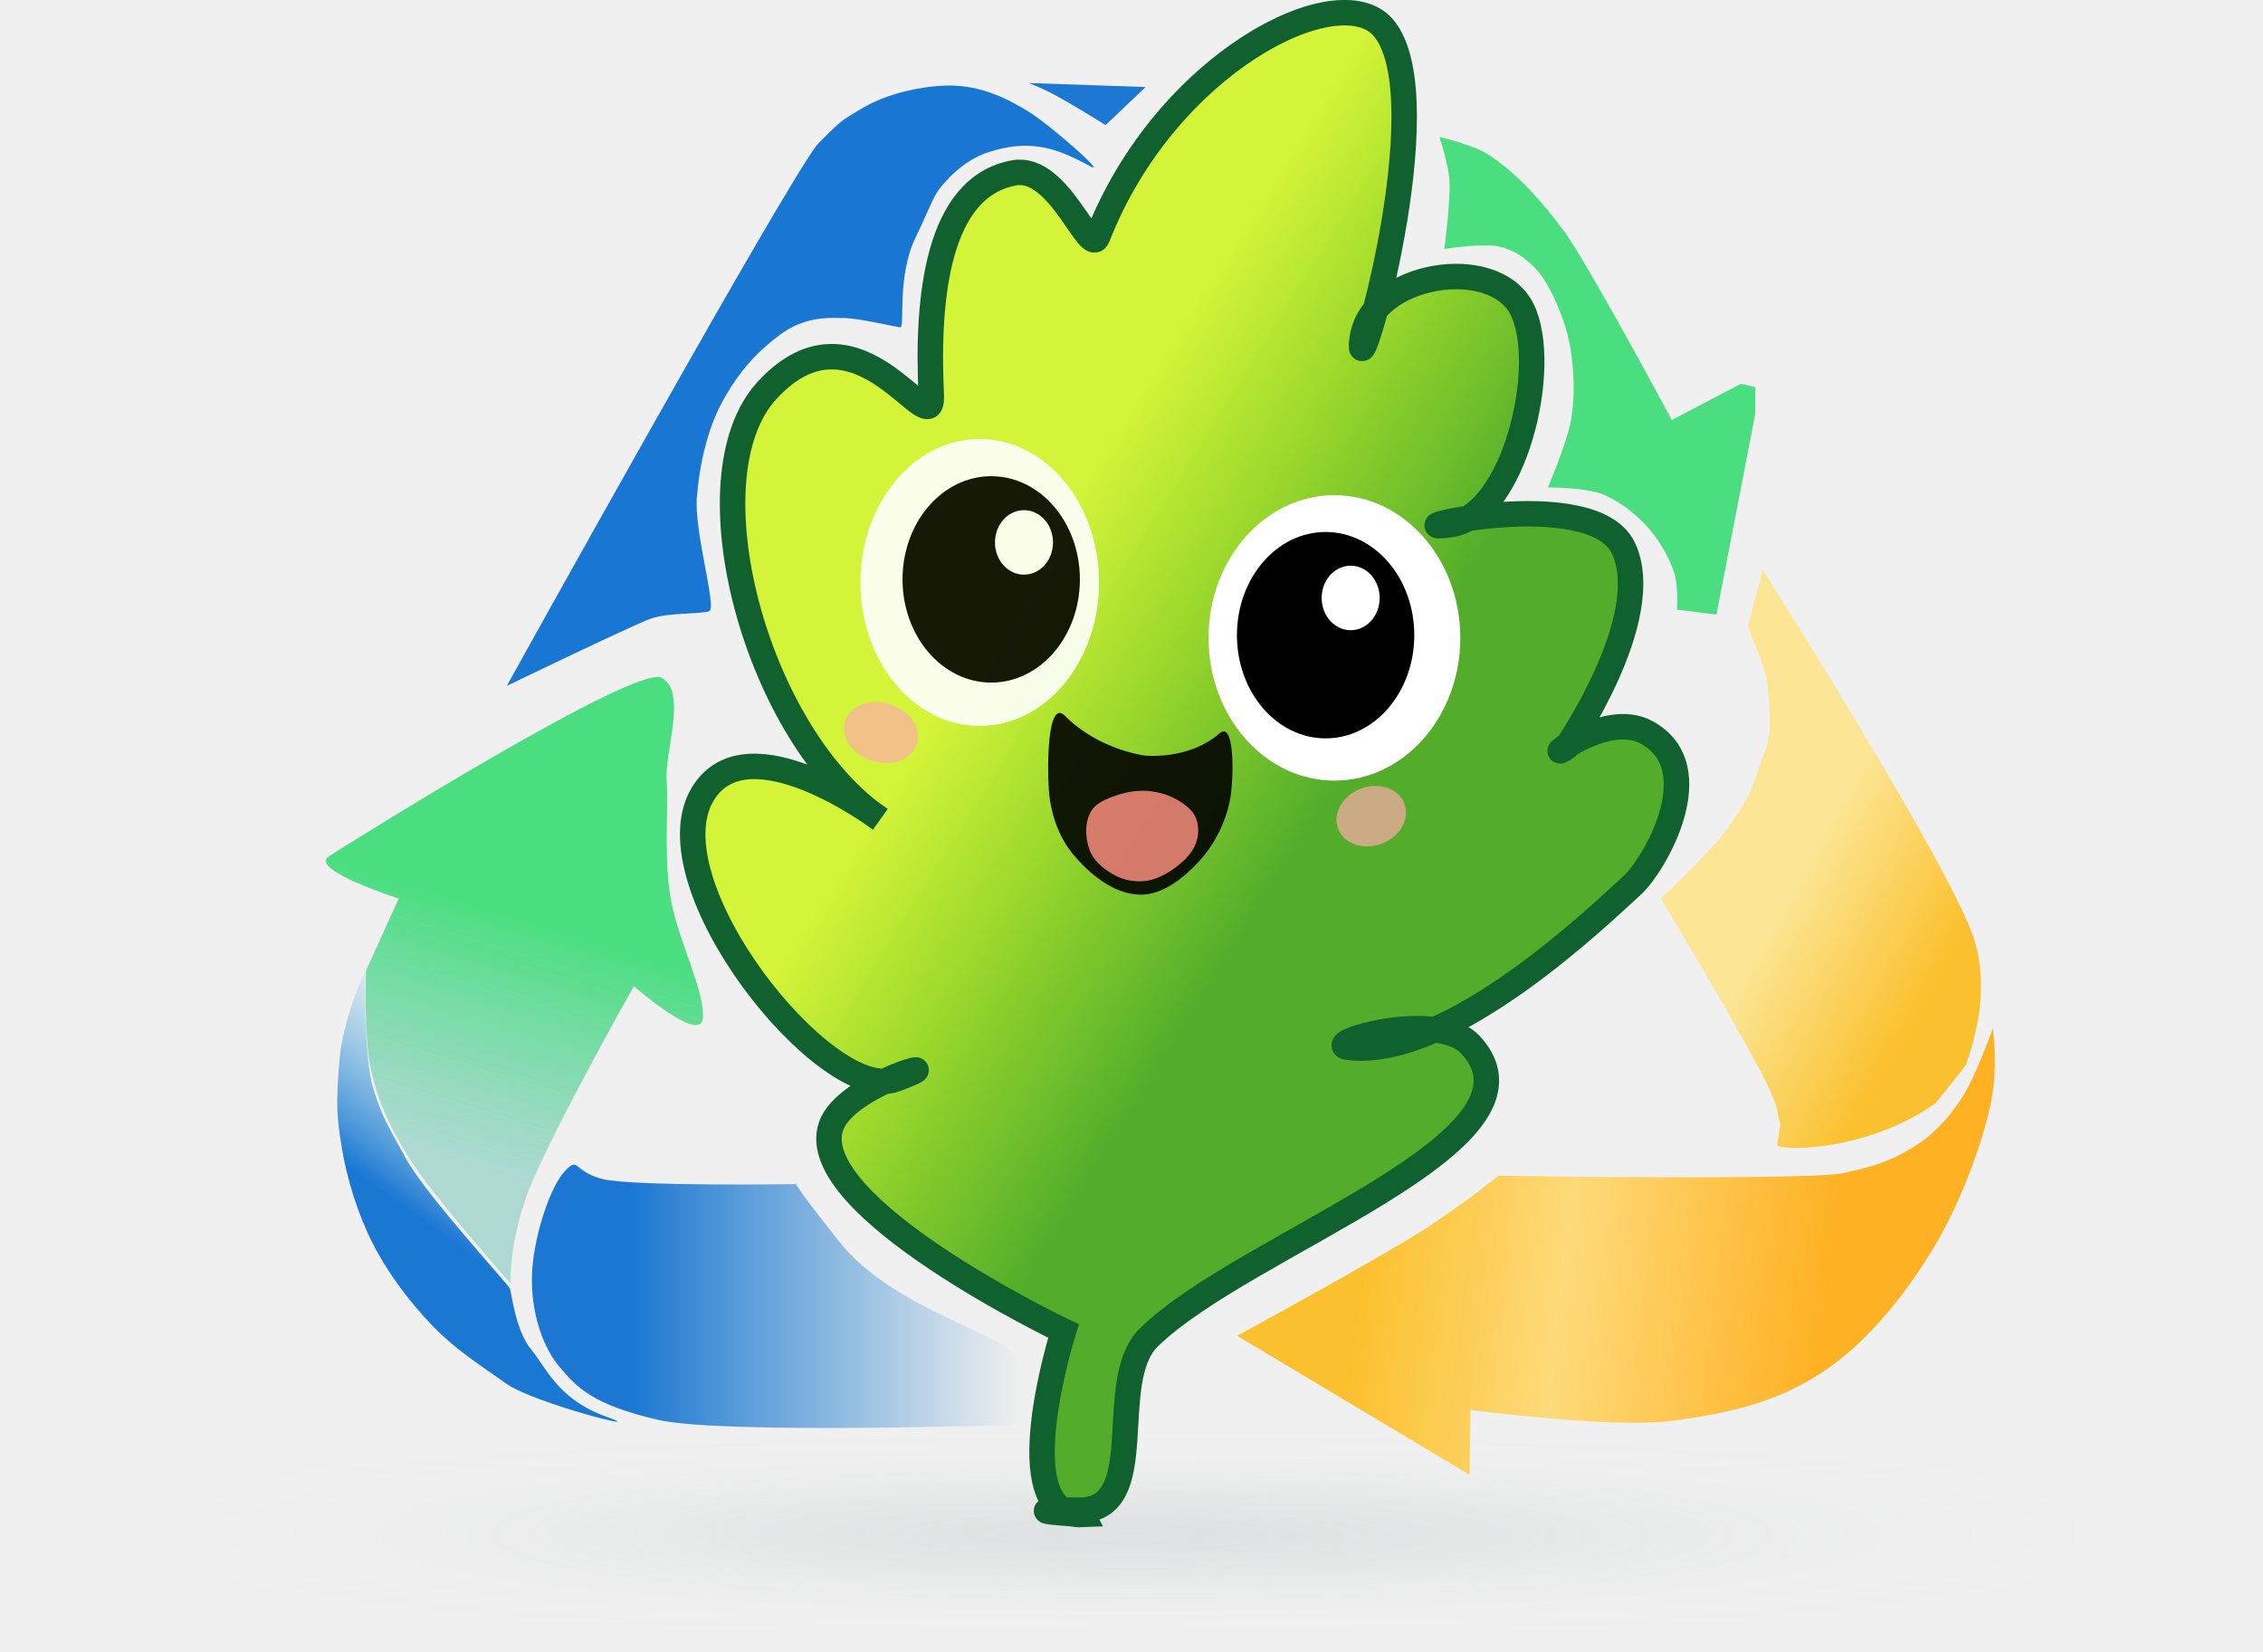
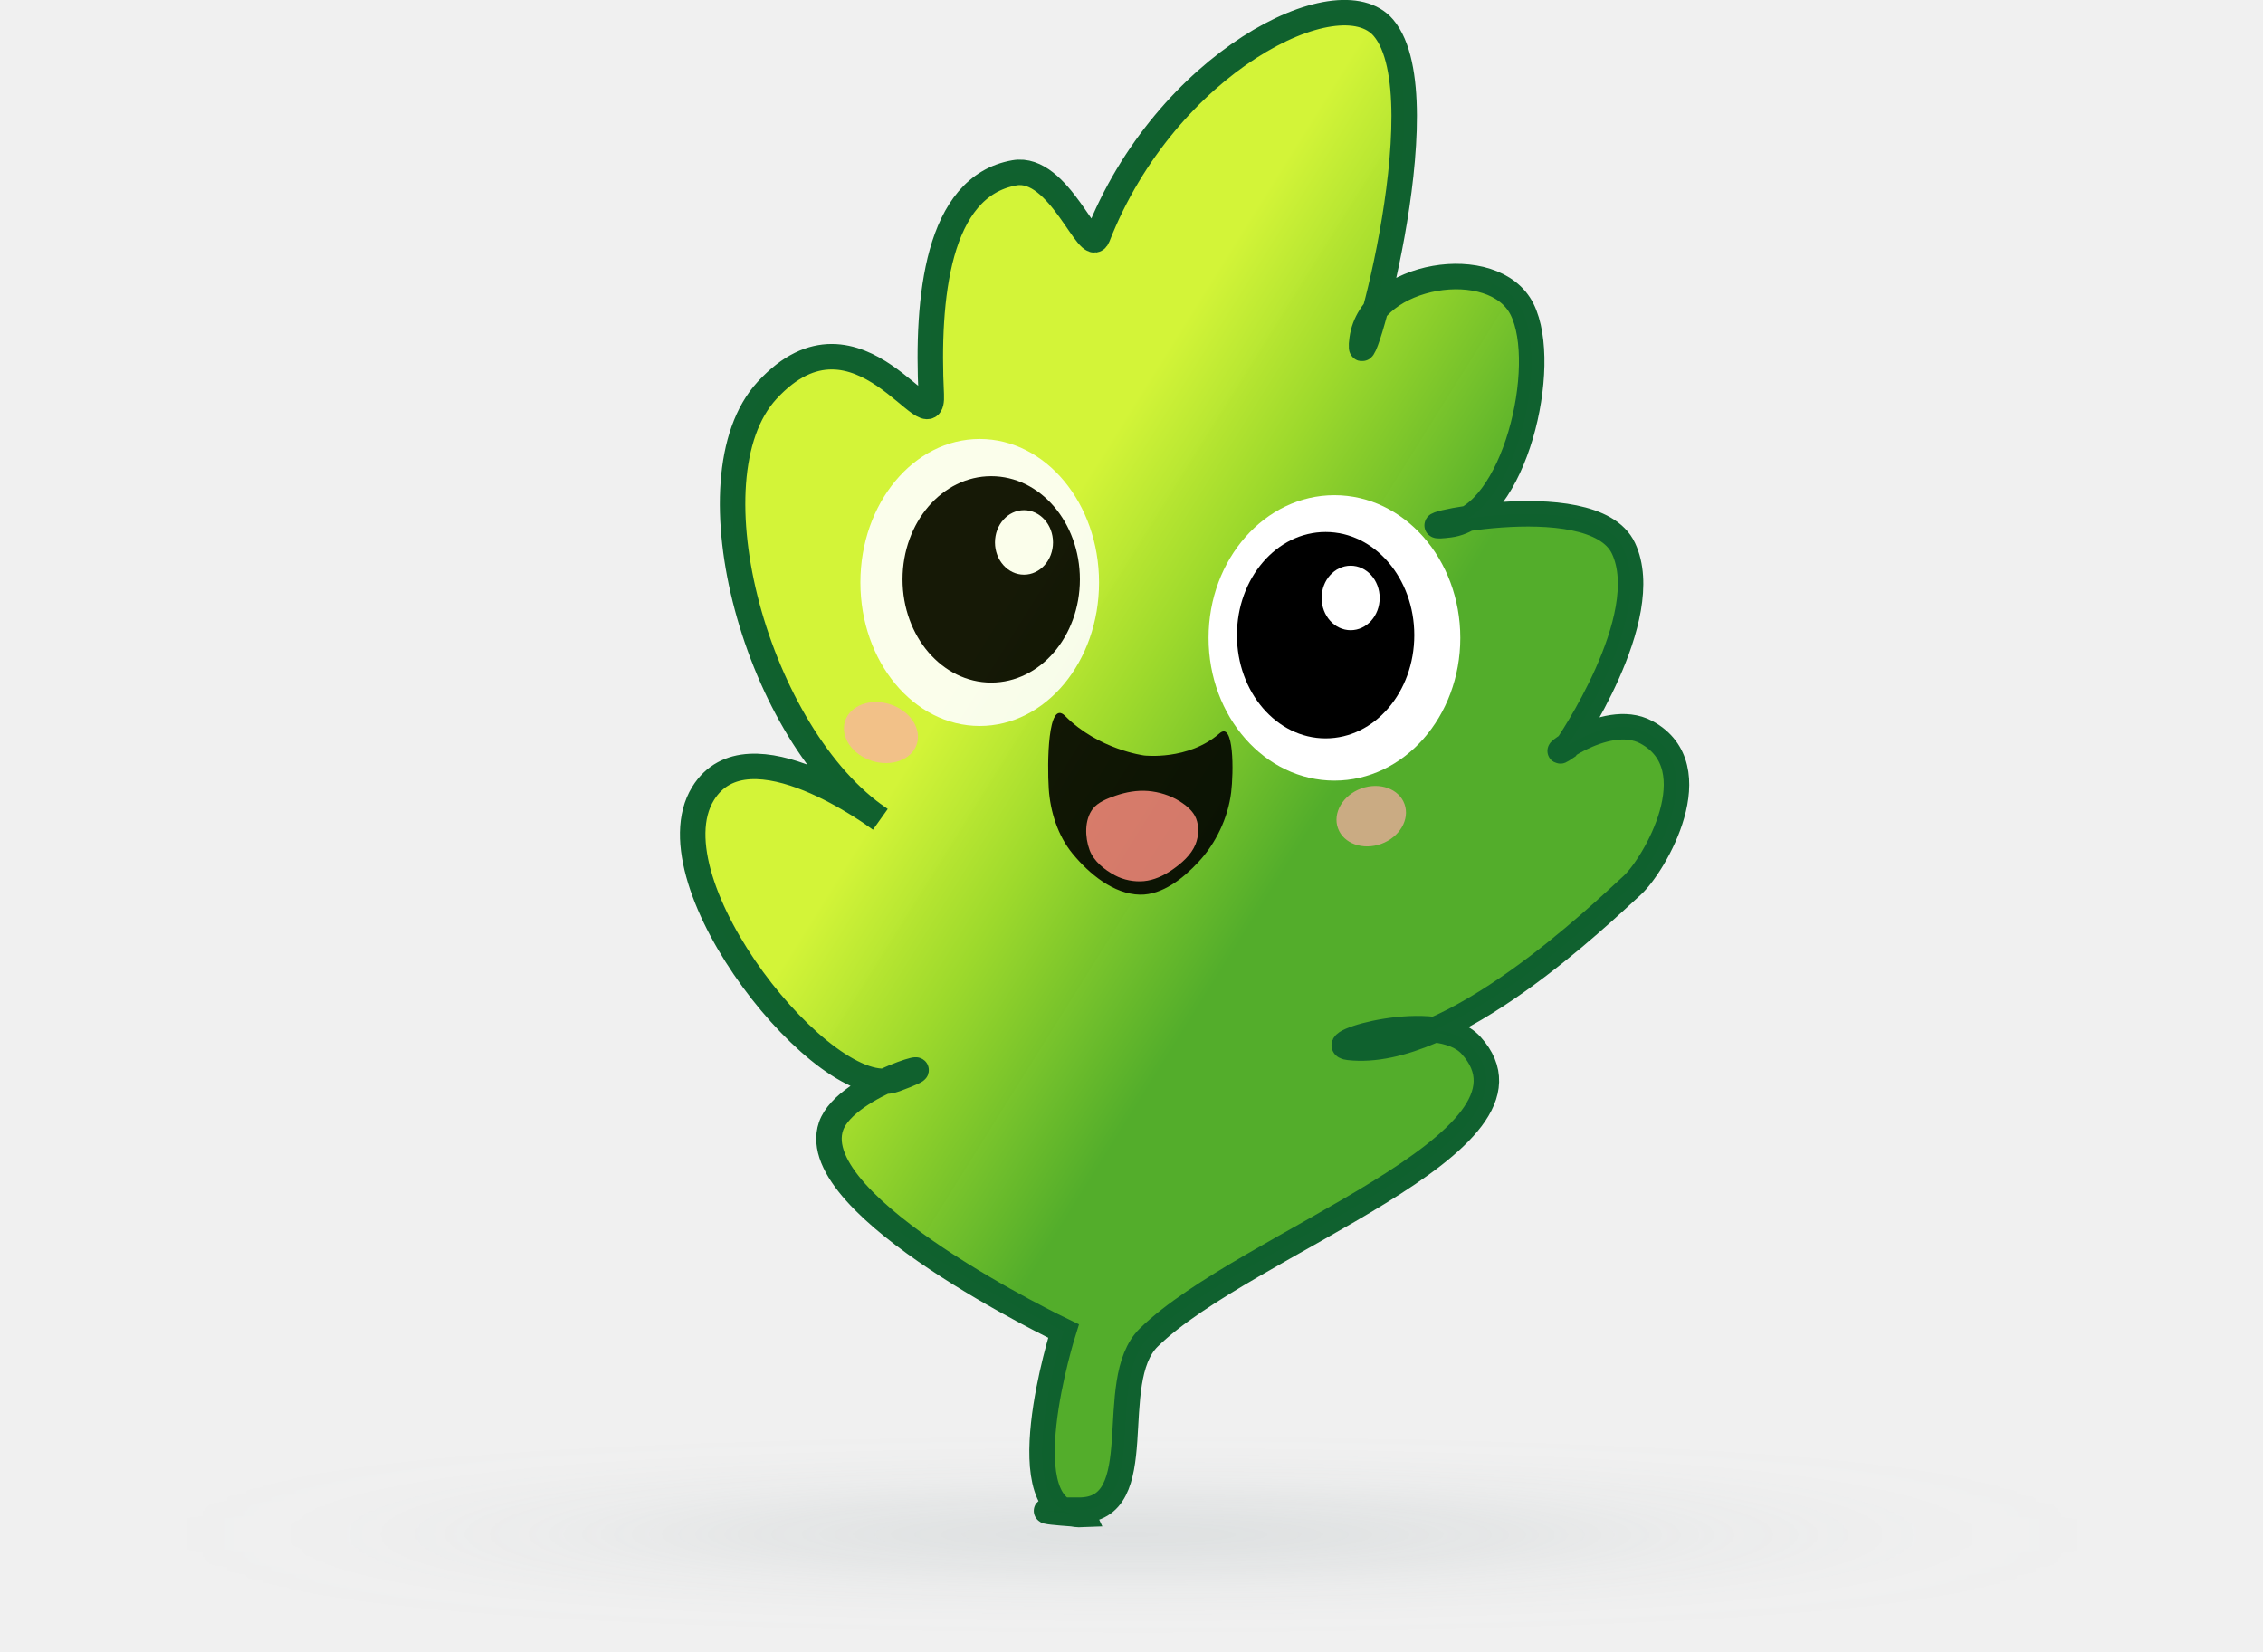
- <svg xmlns="http://www.w3.org/2000/svg" xmlns:xlink="http://www.w3.org/1999/xlink" width="335.748" height="245.069" viewBox="0 0 88.833 64.841" version="1.1" id="svg1" xml:space="preserve">
+ <svg xmlns="http://www.w3.org/2000/svg" xmlns:xlink="http://www.w3.org/1999/xlink" viewBox="0 0 88.833 64.841" version="1.1" id="svg1" xml:space="preserve">
  <defs id="defs1">
    <linearGradient id="linearGradient72">
      <stop style="stop-color:#1976d2;stop-opacity:0.992;" offset="0.201" id="stop72" />
      <stop style="stop-color:#1d7fce;stop-opacity:0;" offset="1" id="stop73" />
    </linearGradient>
    <linearGradient id="linearGradient70">
      <stop style="stop-color:#1c7dca;stop-opacity:0.996;" offset="0" id="stop70" />
      <stop style="stop-color:#bce0e8;stop-opacity:0.996;" offset="1" id="stop71" />
    </linearGradient>
    <linearGradient id="linearGradient68">
      <stop style="stop-color:#4ade80;stop-opacity:0.996;" offset="0.338" id="stop68" />
      <stop style="stop-color:#9ed4cb;stop-opacity:0.802;" offset="1" id="stop69" />
    </linearGradient>
    <linearGradient id="linearGradient63">
      <stop style="stop-color:#fbc02d;stop-opacity:0.996;" offset="0.172" id="stop63" />
      <stop style="stop-color:#feda7a;stop-opacity:1;" offset="0.436" id="stop65" />
      <stop style="stop-color:#feb123;stop-opacity:1;" offset="0.785" id="stop64" />
    </linearGradient>
    <linearGradient id="linearGradient61">
      <stop style="stop-color:#fbc02d;stop-opacity:0.996;" offset="0" id="stop61" />
      <stop style="stop-color:#fce696;stop-opacity:0.996;" offset="0.544" id="stop62" />
    </linearGradient>
    <linearGradient id="linearGradient57">
      <stop style="stop-color:#1976d2;stop-opacity:0.996;" offset="0.314" id="stop57" />
      <stop style="stop-color:#5bb8e1;stop-opacity:0;" offset="1" id="stop58" />
    </linearGradient>
    <linearGradient id="swatch52">
      <stop style="stop-color:#d3f437;stop-opacity:0.996;" offset="0.261" id="stop52" />
      <stop style="stop-color:#9dd92c;stop-opacity:1;" offset="0.42" id="stop54" />
      <stop style="stop-color:#52ad2a;stop-opacity:0.996;" offset="0.643" id="stop53" />
    </linearGradient>
    <linearGradient xlink:href="#swatch52" id="linearGradient53" gradientUnits="userSpaceOnUse" x1="76.356" y1="133.566" x2="109.108" y2="154.032" spreadMethod="reflect" gradientTransform="translate(-0.396875,0.3741774)" />
    <linearGradient xlink:href="#linearGradient57" id="linearGradient58" x1="112.668" y1="107.192" x2="119.137" y2="98.288" gradientUnits="userSpaceOnUse" gradientTransform="translate(3.307292,-4.365625)" />
    <linearGradient xlink:href="#linearGradient61" id="linearGradient62" x1="190.009" y1="85.002" x2="179.018" y2="78.91" gradientUnits="userSpaceOnUse" gradientTransform="translate(-12.56771,3.175)" />
    <linearGradient xlink:href="#linearGradient63" id="linearGradient64" x1="163.293" y1="108.254" x2="192.818" y2="111.879" gradientUnits="userSpaceOnUse" gradientTransform="translate(-14.15521,-9.525)" />
    <linearGradient xlink:href="#linearGradient68" id="linearGradient69" x1="122.824" y1="82.813" x2="118.495" y2="96.973" gradientUnits="userSpaceOnUse" />
    <linearGradient xlink:href="#linearGradient70" id="linearGradient71" x1="121.411" y1="102.065" x2="140.739" y2="102.065" gradientUnits="userSpaceOnUse" />
    <linearGradient xlink:href="#linearGradient72" id="linearGradient73" x1="121.478" y1="102.065" x2="140.673" y2="102.065" gradientUnits="userSpaceOnUse" />
-     <linearGradient xlink:href="#swatch52" id="linearGradient87" gradientUnits="userSpaceOnUse" gradientTransform="translate(-39.94343,-1.964431)" x1="76.356" y1="133.566" x2="109.108" y2="154.032" spreadMethod="reflect" />
+     <linearGradient xlink:href="#swatch52" id="linearGradient87" gradientUnits="userSpaceOnUse" gradientTransform="translate(70.29206,9.054338)" x1="76.356" y1="133.566" x2="109.108" y2="154.032" spreadMethod="reflect" />
    <filter style="color-interpolation-filters:sRGB" id="filter122" x="-0.563" y="-1.214" width="2.126" height="3.428">
      <feGaussianBlur stdDeviation="7.605" id="feGaussianBlur122" />
    </filter>
    <linearGradient xlink:href="#swatch52" id="linearGradient130" gradientUnits="userSpaceOnUse" gradientTransform="translate(-0.396875,0.3741774)" x1="76.356" y1="133.566" x2="109.108" y2="154.032" spreadMethod="reflect" />
    <linearGradient xlink:href="#swatch52" id="linearGradient138" gradientUnits="userSpaceOnUse" gradientTransform="translate(-0.396875,0.3741774)" x1="76.356" y1="133.566" x2="109.108" y2="154.032" spreadMethod="reflect" />
    <filter style="color-interpolation-filters:sRGB" id="filter122-6" x="-0.563" y="-1.214" width="2.126" height="3.428">
      <feGaussianBlur stdDeviation="7.605" id="feGaussianBlur122-0" />
    </filter>
    <filter style="color-interpolation-filters:sRGB" id="filter122-0" x="-0.563" y="-1.214" width="2.126" height="3.428">
      <feGaussianBlur stdDeviation="7.605" id="feGaussianBlur122-9" />
    </filter>
    <linearGradient xlink:href="#swatch52" id="linearGradient139" gradientUnits="userSpaceOnUse" gradientTransform="translate(-0.396875,0.3741774)" x1="76.356" y1="133.566" x2="109.108" y2="154.032" spreadMethod="reflect" />
    <linearGradient xlink:href="#swatch52" id="linearGradient21" gradientUnits="userSpaceOnUse" gradientTransform="translate(-39.94343,-1.964431)" x1="76.356" y1="133.566" x2="109.108" y2="154.032" spreadMethod="reflect" />
-     <linearGradient xlink:href="#linearGradient68" id="linearGradient22" gradientUnits="userSpaceOnUse" x1="122.824" y1="82.813" x2="118.495" y2="96.973" />
-     <linearGradient xlink:href="#linearGradient70" id="linearGradient23" gradientUnits="userSpaceOnUse" x1="121.411" y1="102.065" x2="140.739" y2="102.065" />
-     <linearGradient xlink:href="#linearGradient72" id="linearGradient24" gradientUnits="userSpaceOnUse" x1="121.478" y1="102.065" x2="140.673" y2="102.065" />
-     <linearGradient xlink:href="#linearGradient57" id="linearGradient25" gradientUnits="userSpaceOnUse" gradientTransform="translate(3.307292,-4.365625)" x1="112.668" y1="107.192" x2="119.137" y2="98.288" />
-     <linearGradient xlink:href="#linearGradient61" id="linearGradient26" gradientUnits="userSpaceOnUse" gradientTransform="translate(-12.56771,3.175)" x1="190.009" y1="85.002" x2="179.018" y2="78.91" />
-     <linearGradient xlink:href="#linearGradient63" id="linearGradient27" gradientUnits="userSpaceOnUse" gradientTransform="translate(-14.15521,-9.525)" x1="163.293" y1="108.254" x2="192.818" y2="111.879" />
  </defs>
  <g id="g21" transform="translate(39.26366,-53.46442)">
    <g id="g20" transform="translate(-45.55081,-58.39456)" style="opacity:1">
      <path d="m 101.229,166.613 a 7.07,16.416 80.063 0 0 -4.182,0.302 7.07,16.416 80.063 0 0 -16.623,9.331 7.07,16.416 80.063 0 0 15.796,5.096 7.07,16.416 80.063 0 0 16.623,-9.331 7.07,16.416 80.063 0 0 -11.615,-5.398 z" style="opacity:0.275;mix-blend-mode:normal;fill:#819194;fill-opacity:1;stroke:none;stroke-width:0.652;stroke-opacity:0.992;paint-order:stroke fill markers;filter:url(#filter122-6)" id="path2" transform="matrix(-1.244621,-0.02345703,0.05894183,-0.1473335,160.7127,200.0166)" />
      <g id="g11" transform="translate(-39.94343,-2.338608)">
        <path style="opacity:1;mix-blend-mode:normal;fill:url(#linearGradient21);stroke:#0f612f;stroke-width:1;stroke-dasharray:none;stroke-opacity:0.996" d="m 48.789,171.31 c -3.081,0.137 -0.754,-7.201 -0.754,-7.201 0,0 -10.21,-4.876 -9.126,-8.038 0.588,-1.717 5.185,-2.827 2.512,-1.842 -2.673,0.985 -9.696,-7.708 -7.536,-11.22 1.776,-2.887 6.949,1.005 6.949,1.005 -4.828,-3.248 -7.607,-13.38 -4.438,-16.83 3.596,-3.915 6.551,2.316 6.447,0.167 -0.183,-3.774 0.226,-8.172 3.265,-8.708 1.76,-0.31 2.944,3.334 3.265,2.512 2.671,-6.842 9.478,-10.26 11.22,-8.205 2.358,2.781 -1.186,14.817 -0.837,12.224 0.348,-2.592 5.181,-3.38 6.28,-1.172 1.098,2.208 -0.304,8.134 -2.847,8.457 -2.542,0.323 5.607,-1.674 6.827,0.923 1.275,2.715 -2.232,7.801 -2.232,7.801 -1.066,0.741 1.479,-1.473 3.131,-0.58 2.549,1.378 0.316,5.215 -0.562,6.014 -1.222,1.112 -7.113,6.816 -11.117,6.357 -1.148,-0.132 3.473,-1.533 4.791,-0.086 3.467,3.809 -8.856,7.763 -12.643,11.471 -1.77,1.733 0.151,6.813 -2.763,6.782 -2.914,-0.03 0.167,0.167 0.167,0.167 z" id="path3" transform="translate(39.94343,2.338608)" />
        <g id="g5" transform="translate(-0.06296948,0.1889084)">
          <ellipse style="opacity:1;fill:#ffffff;fill-opacity:1;stroke:none;stroke-width:0.275" id="ellipse3" cx="98.676" cy="139.049" rx="4.941" ry="5.602" />
          <ellipse style="opacity:1;fill:#000000;fill-opacity:1;stroke:none;stroke-width:0.265" id="ellipse4" cx="98.33" cy="138.942" rx="3.481" ry="4.051" />
          <ellipse style="fill:#ffffff;fill-opacity:1;stroke:none;stroke-width:0.265" id="ellipse5" cx="99.313" cy="137.481" rx="1.139" ry="1.266" />
        </g>
        <g id="g6" style="opacity:0.895">
          <path style="opacity:1;fill:#000000;fill-opacity:1;fill-rule:evenodd;stroke:none;stroke-width:0.265" d="m 88.041,142.301 c 1.314,1.325 3.104,1.552 3.104,1.552 0,0 1.722,0.208 2.959,-0.869 0.572,-0.498 0.552,1.536 0.455,2.318 -0.123,0.999 -0.597,1.996 -1.283,2.732 -0.598,0.642 -1.42,1.3 -2.297,1.283 -1.034,-0.02 -1.993,-0.815 -2.649,-1.614 -0.573,-0.699 -0.873,-1.644 -0.931,-2.546 -0.063,-0.974 -0.046,-3.549 0.642,-2.856 z" id="path5" />
          <path style="opacity:1;fill:#df7272;fill-opacity:1;fill-rule:evenodd;stroke:none;stroke-width:0.265" d="m 89.126,145.95 c 0.199,-0.26 0.566,-0.404 0.89,-0.517 0.408,-0.142 0.852,-0.222 1.283,-0.186 0.426,0.036 0.858,0.167 1.221,0.393 0.269,0.167 0.546,0.388 0.662,0.683 0.124,0.315 0.105,0.7 -0.021,1.014 -0.171,0.426 -0.553,0.754 -0.931,1.014 -0.324,0.223 -0.705,0.399 -1.097,0.435 -0.385,0.035 -0.797,-0.045 -1.138,-0.228 -0.413,-0.221 -0.831,-0.554 -0.993,-0.993 -0.187,-0.506 -0.204,-1.186 0.124,-1.614 z" id="path6" />
        </g>
        <g id="g8" style="opacity:0.895">
          <ellipse style="opacity:1;fill:#ffffff;fill-opacity:1;stroke:none;stroke-width:0.268" id="ellipse6" cx="84.689" cy="137.062" rx="4.684" ry="5.633" />
          <ellipse style="opacity:1;fill:#000000;fill-opacity:1;stroke:none;stroke-width:0.265" id="ellipse7" cx="85.14" cy="136.941" rx="3.481" ry="4.051" />
          <ellipse style="fill:#ffffff;fill-opacity:1;stroke:none;stroke-width:0.265" id="ellipse8" cx="86.427" cy="135.49" rx="1.139" ry="1.266" />
        </g>
        <g id="g10" transform="translate(9.407233,7.255165)" style="opacity:1">
          <ellipse style="opacity:1;fill:#ffaaaa;fill-opacity:0.694;stroke-width:0.272" id="ellipse9" cx="38.094" cy="161.59" rx="1.39" ry="1.156" transform="matrix(0.9398175,-0.341677,0.3394356,0.9406293,0,0)" />
          <ellipse style="opacity:1;fill:#ffaaaa;fill-opacity:0.698;stroke-width:0.282" id="ellipse10" cx="122.578" cy="98.424" rx="1.476" ry="1.17" transform="matrix(0.9247166,0.3806563,-0.4261696,0.9046433,0,0)" />
        </g>
      </g>
-       <g id="g15" transform="translate(-94.17919,60.4467)" style="display:inline">
-         <path style="opacity:1;fill:url(#linearGradient22);fill-rule:nonzero;stroke:none;stroke-width:0;stroke-dasharray:none;stroke-opacity:1;paint-order:stroke fill markers" d="m 120.518,101.798 c 0,0 -0.106,-1.258 0.562,-3.274 0.668,-2.016 4.266,-8.401 4.266,-8.401 0,0 2.633,2.3 2.712,1.257 0.079,-1.043 -0.888,-2.863 -1.224,-4.498 -0.336,-1.635 -0.119,-3.671 -0.198,-4.829 -0.08,-1.158 0.812,-3.484 -0.198,-4.035 -1.01,-0.551 -12.262,6.488 -13.064,7.011 -0.802,0.524 2.745,1.654 2.745,1.654 l -1.29,2.844 c 0,0 -0.086,2.639 0.198,3.87 0.285,1.231 0.585,1.961 1.455,3.407 0.87,1.446 4.035,4.994 4.035,4.994 z" id="path11" />
-         <g id="g14">
-           <path style="opacity:0;fill:url(#linearGradient23);fill-opacity:1;fill-rule:nonzero;stroke:none;stroke-width:0;stroke-dasharray:none;stroke-opacity:1;paint-order:stroke fill markers" d="m 140.662,104.571 c 5.9e-4,0.003 0.002,0.013 0.003,0.017 0.039,0.222 0.062,0.488 0.07,0.788 0.008,0.27 0.003,0.554 -0.008,0.828 -0.02,0.476 -0.065,0.911 -0.065,0.912 -0.004,0.033 -0.031,0.058 -0.064,0.059 0,0 -2e-5,0 -2e-5,0 -3e-4,1e-5 -2.777,0.096 -6.168,0.121 -1.582,0.012 -3.295,0.006 -4.765,-0.041 -0.718,-0.023 -1.382,-0.056 -1.945,-0.102 -0.278,-0.023 -0.533,-0.049 -0.757,-0.078 -0.222,-0.029 -0.416,-0.063 -0.574,-0.1 -0.614,-0.145 -1.124,-0.294 -1.554,-0.452 -0.42,-0.154 -0.762,-0.317 -1.053,-0.492 -0.285,-0.172 -0.518,-0.356 -0.729,-0.557 -0.207,-0.197 -0.389,-0.408 -0.579,-0.639 -0.19,-0.231 -0.358,-0.502 -0.502,-0.801 -0.142,-0.296 -0.26,-0.62 -0.351,-0.962 -0.179,-0.675 -0.251,-1.419 -0.191,-2.141 0.03,-0.358 0.09,-0.739 0.173,-1.118 0.083,-0.379 0.187,-0.756 0.306,-1.107 0.119,-0.351 0.252,-0.676 0.39,-0.952 0.07,-0.138 0.141,-0.263 0.212,-0.373 0.072,-0.11 0.145,-0.205 0.218,-0.282 0.071,-0.074 0.13,-0.131 0.182,-0.172 0.026,-0.021 0.051,-0.039 0.075,-0.053 0.024,-0.014 0.048,-0.025 0.072,-0.033 0.024,-0.007 0.049,-0.011 0.073,-0.01 0.024,7.54e-4 0.047,0.006 0.069,0.013 0.022,0.008 0.042,0.018 0.061,0.03 0.019,0.012 0.039,0.026 0.058,0.041 0.039,0.03 0.081,0.065 0.13,0.103 0.049,0.038 0.107,0.08 0.177,0.123 0.141,0.086 0.334,0.178 0.614,0.252 0.068,0.018 0.158,0.035 0.268,0.051 0.11,0.016 0.237,0.03 0.381,0.043 0.288,0.026 0.636,0.047 1.021,0.064 0.778,0.034 1.705,0.049 2.581,0.056 1.815,0.013 3.405,-0.012 3.404,-0.012 l -0.169,0.003 0.126,0.113 c 4.3e-4,3.9e-4 -0.001,-9.67e-4 -0.004,-0.003 -0.003,-0.002 -0.006,-0.005 -0.01,-0.008 -0.004,-0.003 -0.007,-0.005 -0.008,-0.005 -5.3e-4,-2.95e-4 -4.2e-4,-1.27e-4 0.001,5.86e-4 8.8e-4,3.31e-4 0.002,8.72e-4 0.005,0.001 0.002,5.05e-4 0.005,0.001 0.009,0.001 0.004,2e-4 0.01,10e-6 0.017,-0.002 0.007,-0.002 0.015,-0.005 0.023,-0.011 0.008,-0.006 0.013,-0.013 0.017,-0.02 0.004,-0.007 0.005,-0.013 0.006,-0.018 6.6e-4,-0.004 5.8e-4,-0.008 4.4e-4,-0.01 -1.5e-4,-0.002 -4.3e-4,-0.004 -5.3e-4,-0.004 -2.5e-4,-0.001 1e-5,2.2e-4 10e-4,0.003 0.002,0.006 0.007,0.018 0.017,0.035 0.009,0.017 0.022,0.039 0.039,0.066 0.035,0.056 0.087,0.133 0.162,0.238 0.076,0.107 0.175,0.242 0.302,0.411 0.265,0.351 0.644,0.84 1.175,1.508 0.552,0.695 1.261,1.264 1.978,1.733 0.766,0.501 1.58,0.913 2.271,1.244 0.362,0.173 0.739,0.347 1.04,0.488 0.334,0.156 0.621,0.295 0.867,0.426 0.26,0.139 0.466,0.266 0.615,0.389 0.079,0.065 0.143,0.129 0.19,0.193 0.025,0.033 0.045,0.067 0.061,0.101 0.016,0.035 0.028,0.07 0.034,0.105 z m -0.13,0.024 c -0.004,-0.023 -0.012,-0.047 -0.024,-0.073 -0.012,-0.025 -0.027,-0.051 -0.048,-0.078 -0.039,-0.053 -0.095,-0.109 -0.168,-0.17 -0.14,-0.115 -0.336,-0.237 -0.594,-0.375 -0.243,-0.13 -0.527,-0.267 -0.861,-0.423 -0.3,-0.141 -0.678,-0.315 -1.041,-0.488 -0.693,-0.331 -1.513,-0.746 -2.287,-1.252 -0.723,-0.473 -1.445,-1.052 -2.009,-1.762 -0.531,-0.668 -0.911,-1.158 -1.177,-1.511 -0.127,-0.169 -0.227,-0.305 -0.305,-0.413 -0.075,-0.106 -0.129,-0.185 -0.166,-0.244 -0.018,-0.029 -0.033,-0.053 -0.043,-0.073 -0.011,-0.02 -0.019,-0.037 -0.025,-0.051 -0.003,-0.007 -0.005,-0.015 -0.007,-0.023 -8.5e-4,-0.004 -0.002,-0.009 -0.002,-0.014 -3.4e-4,-0.005 -3.4e-4,-0.011 6.2e-4,-0.018 9.7e-4,-0.007 0.003,-0.015 0.007,-0.023 0.004,-0.009 0.011,-0.017 0.02,-0.024 0.009,-0.007 0.018,-0.011 0.027,-0.013 0.008,-0.002 0.016,-0.002 0.022,-0.002 0.006,2.89e-4 0.011,0.001 0.015,0.002 0.004,0.001 0.008,0.002 0.011,0.003 0.006,0.002 0.012,0.005 0.016,0.007 0.009,0.005 0.017,0.01 0.023,0.015 0.006,0.005 0.012,0.009 0.016,0.012 0.004,0.003 0.007,0.006 0.007,0.006 0.044,0.04 0.018,0.114 -0.042,0.115 0,0 -10e-4,1.6e-5 -10e-4,1.6e-5 -2.7e-4,4e-6 -1.59,0.025 -3.407,0.012 -0.877,-0.006 -1.806,-0.022 -2.586,-0.056 -0.385,-0.017 -0.736,-0.038 -1.027,-0.064 -0.145,-0.013 -0.275,-0.028 -0.387,-0.044 -0.112,-0.016 -0.207,-0.034 -0.283,-0.054 -0.292,-0.077 -0.497,-0.174 -0.649,-0.267 -0.075,-0.046 -0.137,-0.091 -0.189,-0.131 -0.052,-0.04 -0.094,-0.076 -0.129,-0.102 -0.018,-0.013 -0.033,-0.024 -0.047,-0.033 -0.014,-0.009 -0.026,-0.015 -0.037,-0.018 -0.01,-0.004 -0.02,-0.005 -0.028,-0.006 -0.009,-2.71e-4 -0.018,8.75e-4 -0.03,0.004 -0.012,0.004 -0.026,0.01 -0.043,0.02 -0.017,0.01 -0.037,0.024 -0.059,0.042 -0.045,0.036 -0.1,0.089 -0.169,0.161 -0.066,0.069 -0.134,0.157 -0.203,0.263 -0.069,0.105 -0.137,0.226 -0.205,0.36 -0.135,0.268 -0.266,0.588 -0.383,0.934 -0.117,0.346 -0.221,0.719 -0.302,1.093 -0.082,0.375 -0.141,0.75 -0.17,1.101 -0.059,0.707 0.012,1.436 0.187,2.097 0.089,0.334 0.204,0.651 0.342,0.939 0.14,0.291 0.303,0.552 0.485,0.774 0.189,0.23 0.367,0.436 0.568,0.627 0.204,0.194 0.43,0.372 0.706,0.539 0.282,0.171 0.616,0.329 1.03,0.481 0.424,0.156 0.929,0.304 1.539,0.448 0.152,0.036 0.341,0.069 0.561,0.098 0.221,0.029 0.473,0.055 0.75,0.078 0.56,0.046 1.222,0.079 1.938,0.101 1.467,0.047 3.178,0.052 4.76,0.041 3.389,-0.025 6.165,-0.121 6.165,-0.121 l -0.057,0.002 -0.006,0.057 c -1.1e-4,0.001 0.044,-0.431 0.064,-0.903 0.011,-0.272 0.016,-0.553 0.008,-0.819 -0.008,-0.296 -0.031,-0.555 -0.069,-0.769 -5.6e-4,-0.003 -0.002,-0.013 -0.003,-0.016 z" id="path12" transform="translate(-0.1322915,0.2315102)" />
-           <path d="m 140.597,104.583 c 0.171,0.948 0,2.526 0,2.526 0,0 -11.713,0.388 -14.191,-0.198 -2.478,-0.586 -3.129,-1.206 -3.879,-2.118 -0.749,-0.912 -1.147,-2.437 -1.029,-3.857 0.118,-1.42 0.723,-3.207 1.281,-3.791 0.558,-0.584 0.298,0.008 1.446,0.313 1.148,0.304 7.673,0.204 7.673,0.204 0,0 -0.517,-0.463 1.656,2.272 2.173,2.736 6.872,3.702 7.043,4.65 z" id="path13" style="opacity:1;mix-blend-mode:normal;fill:url(#linearGradient24);fill-rule:nonzero;stroke:none;stroke-width:0;stroke-dasharray:none;stroke-opacity:1" transform="translate(-0.1322915,0.2315103)" />
-           <path style="opacity:1;fill:url(#linearGradient25);fill-rule:nonzero;stroke:none;stroke-width:0;stroke-dasharray:none;stroke-opacity:1;paint-order:stroke fill markers" d="m 124.271,107.024 c -1.889,-0.67 -2.347,-1.898 -2.96,-2.646 -0.613,-0.748 -0.764,-2.22 -0.827,-2.381 -0.062,-0.161 -3.313,-3.693 -4.085,-5.11 -0.772,-1.417 -0.923,-1.601 -1.29,-2.778 -0.367,-1.177 -0.314,-4.581 -0.314,-4.581 0,0 -0.876,1.868 -1.009,3.555 -0.133,1.688 -0.103,2.179 0.099,3.39 0.202,1.211 0.609,2.559 1.207,3.737 0.598,1.178 1.458,2.317 2.348,3.241 0.89,0.925 1.827,1.516 2.91,2.282 1.084,0.766 5.809,1.96 3.919,1.29 z" id="path14" />
-         </g>
-       </g>
-       <g id="g16" transform="translate(-94.17919,60.4467)">
-         <path style="opacity:1;fill:#1976d2;fill-opacity:0.996;fill-rule:nonzero;stroke:none;stroke-width:0;stroke-dasharray:none;stroke-opacity:1;paint-order:stroke fill markers" d="m 120.358,78.336 c 0,0 4.962,-2.393 5.65,-2.638 0.688,-0.245 1.974,-0.174 2.296,-0.292 0.321,-0.118 -0.595,-3.095 -0.482,-4.475 0.112,-1.38 0.434,-2.664 0.949,-3.653 0.515,-0.99 1.159,-1.761 1.735,-2.257 0.576,-0.496 0.937,-0.761 1.475,-0.945 0.537,-0.184 0.99,-0.197 1.634,-0.179 0.644,0.018 1.995,0.347 2.191,0.365 0.195,0.019 -0.147,-1.966 0.595,-3.513 0.742,-1.547 0.667,-1.64 1.183,-2.21 0.516,-0.57 1.084,-0.971 1.751,-1.175 0.666,-0.204 1.253,-0.284 1.93,-0.191 0.677,0.092 1.335,0.408 2.008,0.77 0.673,0.363 -1.567,-1.606 -2.381,-2.117 -0.814,-0.511 -1.566,-0.852 -2.381,-0.992 -0.816,-0.14 -1.645,-0.031 -2.381,0.132 -0.736,0.163 -1.405,0.431 -1.984,0.794 -0.58,0.363 -0.579,0.286 -1.549,1.276 -0.485,0.495 -3.544,5.82 -6.482,11.021 -2.938,5.201 -5.755,10.278 -5.755,10.278 z" id="path15" />
-         <path style="opacity:1;fill:#1976d2;fill-opacity:0.984;fill-rule:nonzero;stroke:none;stroke-width:0;stroke-dasharray:none;stroke-opacity:1;paint-order:stroke fill markers" d="m 140.846,54.671 4.591,0.158 -1.57,1.494 c 0,0 -0.952,-0.591 -1.312,-0.794 -0.292,-0.164 -0.472,-0.283 -0.897,-0.501 -0.35,-0.18 -0.813,-0.357 -0.813,-0.357 z" id="path16" />
-       </g>
-       <path style="opacity:1;fill:#4ade80;fill-opacity:1;fill-rule:nonzero;stroke:none;stroke-width:0;stroke-dasharray:none;stroke-opacity:1;paint-order:stroke fill markers" d="m 156.964,56.786 c 0,0 0.338,0.947 0.397,1.687 0.059,0.74 -0.198,2.712 -0.198,2.712 0,0 1.494,-0.233 2.117,-0.099 0.622,0.134 1.013,0.405 1.455,0.86 0.442,0.455 0.784,1.221 1.025,1.852 0.241,0.631 0.361,1.186 0.43,1.885 0.069,0.699 0.084,1.46 -0.066,2.282 -0.15,0.822 -0.893,2.58 -0.893,2.58 0,0 1.546,-0.005 2.216,0.298 0.67,0.303 1.255,0.764 1.72,1.29 0.465,0.525 0.856,1.23 1.025,1.786 0.169,0.556 0.099,1.422 0.099,1.422 l 1.554,0.198 1.521,-7.871 v -1.058 l -0.562,-0.132 -2.712,1.422 c 0,0 -3.17,-5.916 -4.2,-7.375 -0.861,-1.149 -1.869,-2.345 -3.109,-3.109 -0.593,-0.341 -1.819,-0.628 -1.819,-0.628 z" id="path17" transform="translate(-94.17919,60.4467)" />
-       <g id="g19" transform="translate(-94.17919,60.4467)">
-         <path style="opacity:1;fill:url(#linearGradient26);fill-rule:nonzero;stroke:none;stroke-width:0;stroke-dasharray:none;stroke-opacity:1;paint-order:stroke fill markers" d="m 165.662,86.684 c 5.532,9.254 4.302,7.844 4.696,8.83 l -0.132,0.827 c -0.009,0.275 3.509,0.3 6.218,-1.621 l 1.191,-1.488 c 0.397,-1.147 0.94,-3.111 0.298,-5.027 -1.039,-3.037 -8.268,-14.42 -8.268,-14.42 l -0.595,2.216 c 0,0 0.554,1.299 0.695,1.852 0.141,0.553 0.185,1.654 0.165,2.216 -0.02,0.562 -0.269,0.99 -0.496,1.72 -0.227,0.73 -0.443,1.103 -1.091,2.051 -0.648,0.947 -2.679,2.844 -2.679,2.844 z" id="path18" />
-         <path style="opacity:1;fill:url(#linearGradient27);fill-rule:nonzero;stroke:none;stroke-width:0;stroke-dasharray:none;stroke-opacity:1;paint-order:stroke fill markers" d="m 178.693,91.777 c 0,0 0.221,1.433 -0.066,2.877 -0.287,1.444 -1.097,3.745 -2.15,5.556 -1.053,1.811 -2.652,3.873 -4.465,5.06 -1.813,1.187 -3.616,1.616 -5.953,1.918 -2.337,0.302 -7.871,-0.43 -7.871,-0.43 l -0.033,2.547 -9.128,-5.457 c 0,0 5.972,-3.243 7.64,-4.366 1.668,-1.122 2.613,-1.918 2.613,-1.918 0,0 12.209,0.185 13.527,-0.099 1.317,-0.284 1.874,-0.489 2.712,-0.992 0.838,-0.503 1.416,-1.146 1.951,-1.951 0.536,-0.805 1.224,-2.745 1.224,-2.745 z" id="path19" />
-       </g>
    </g>
  </g>
</svg>
